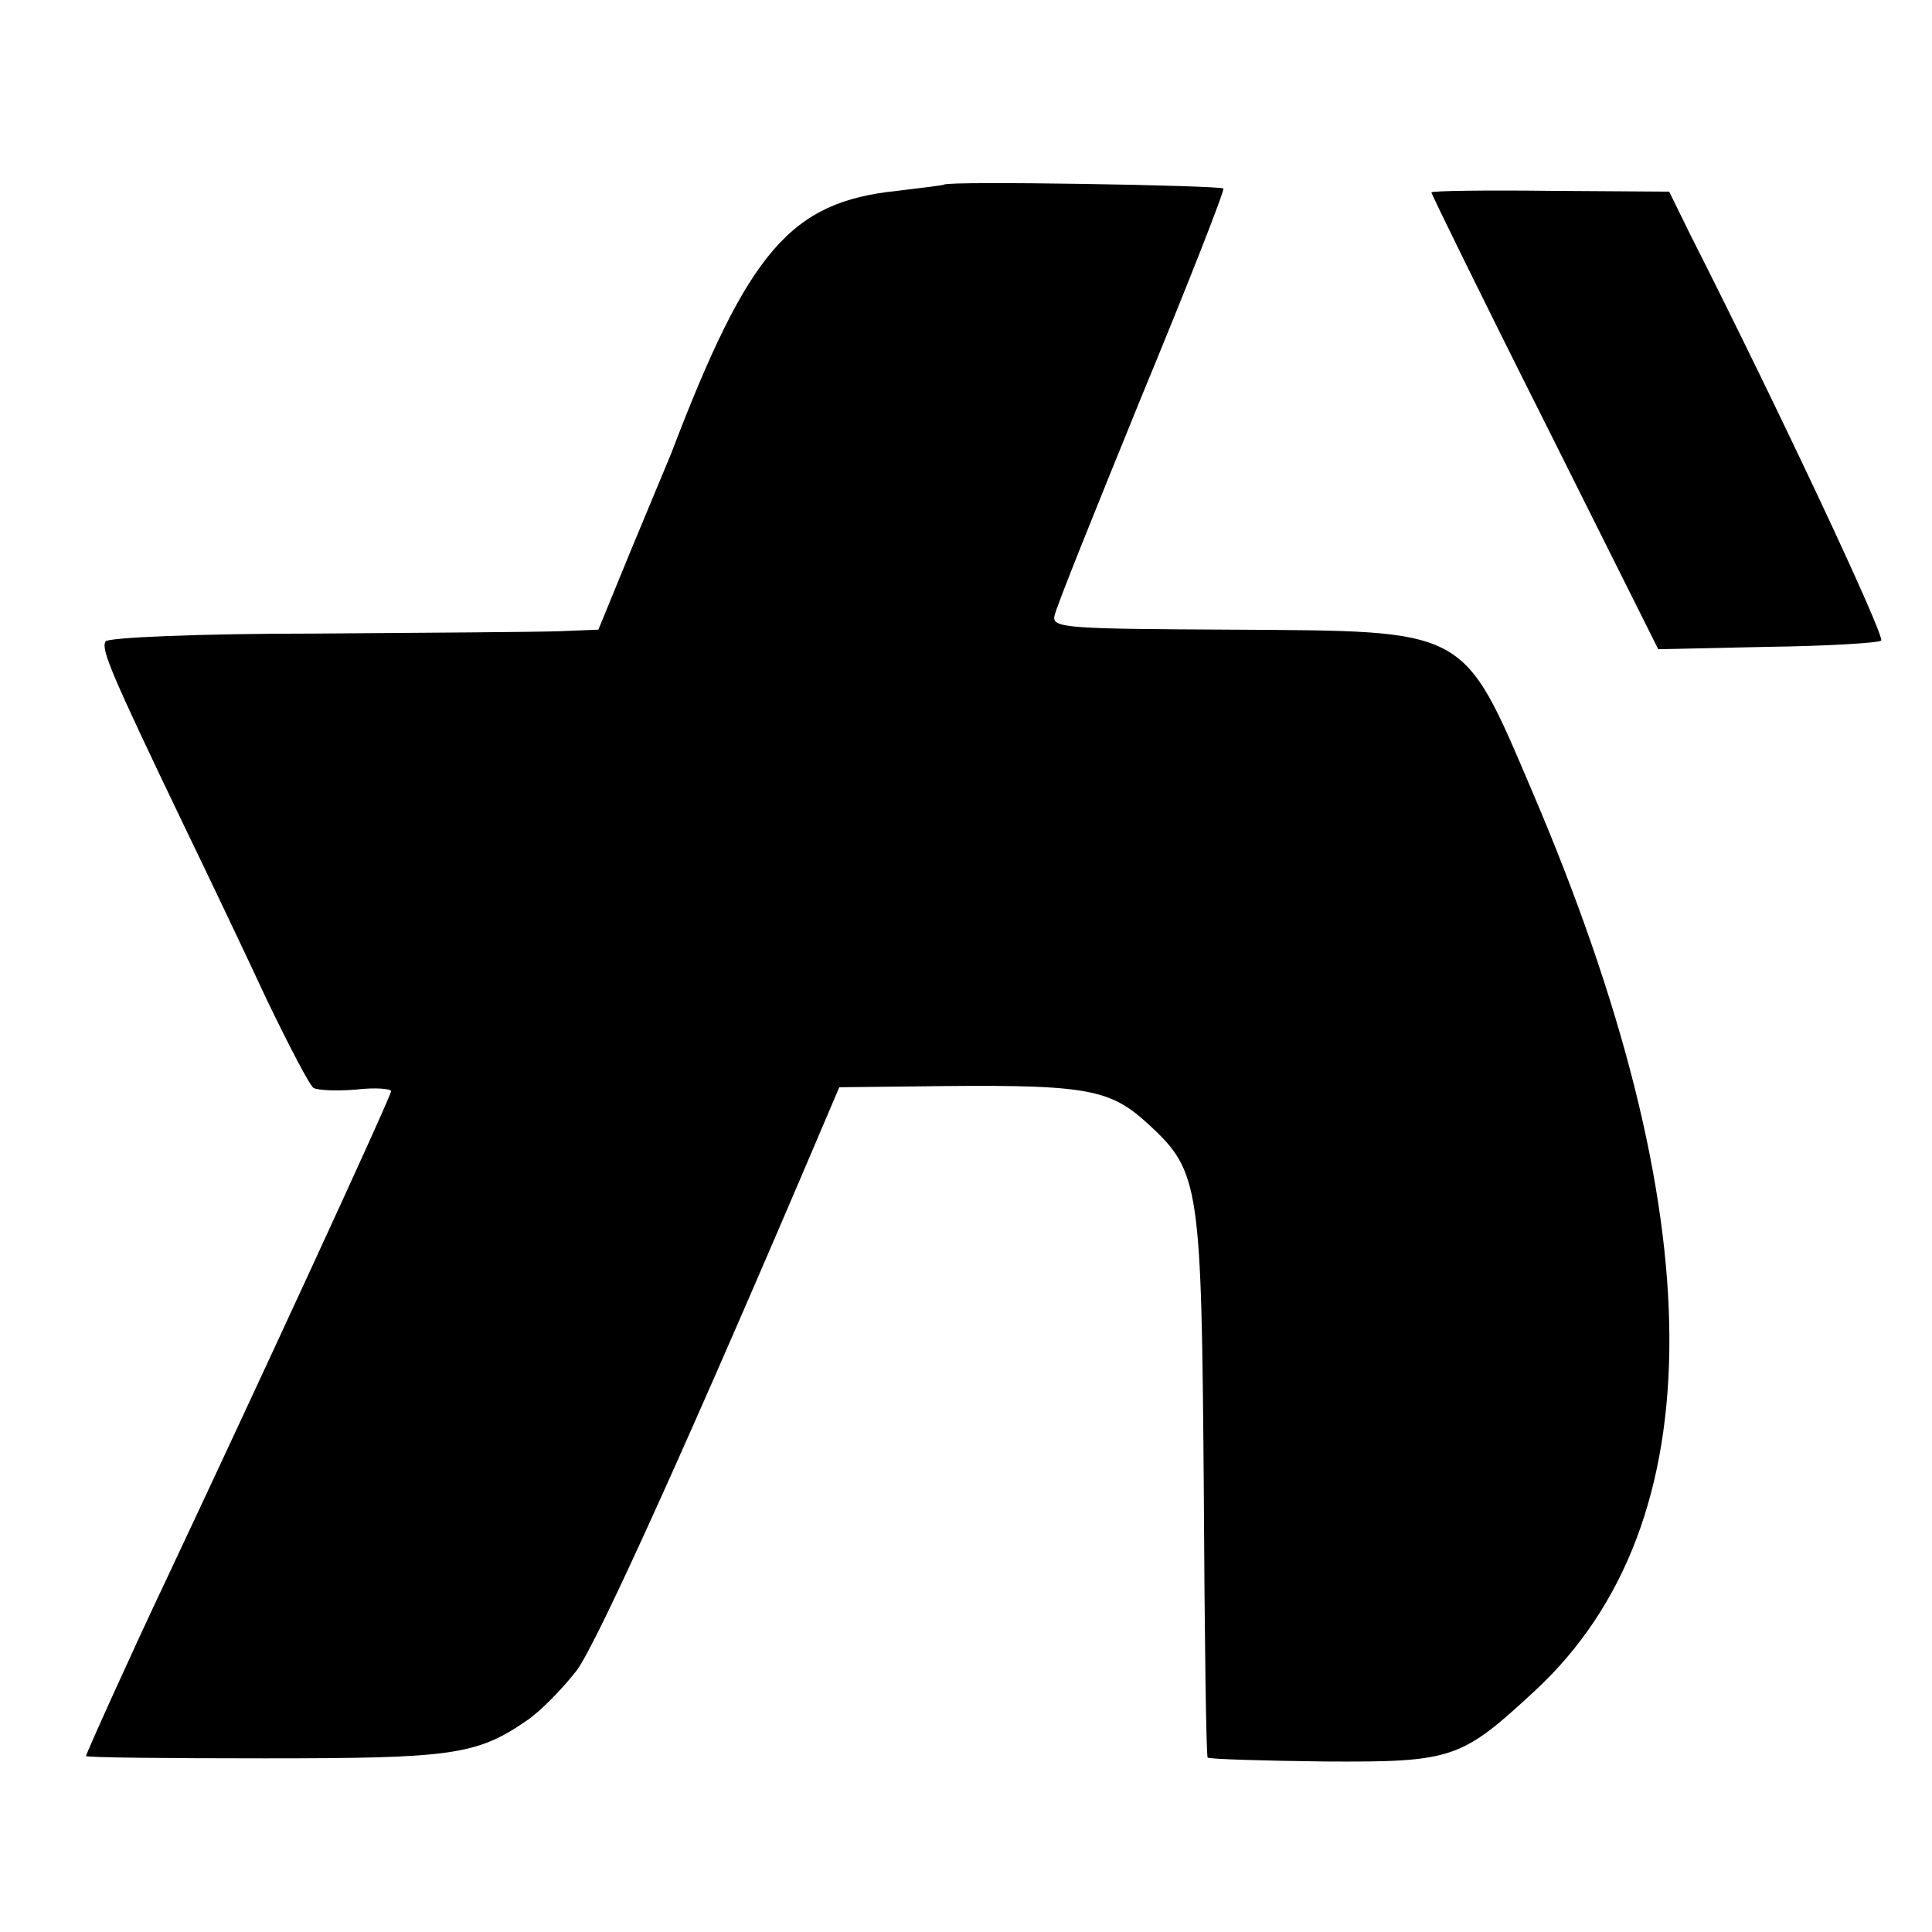
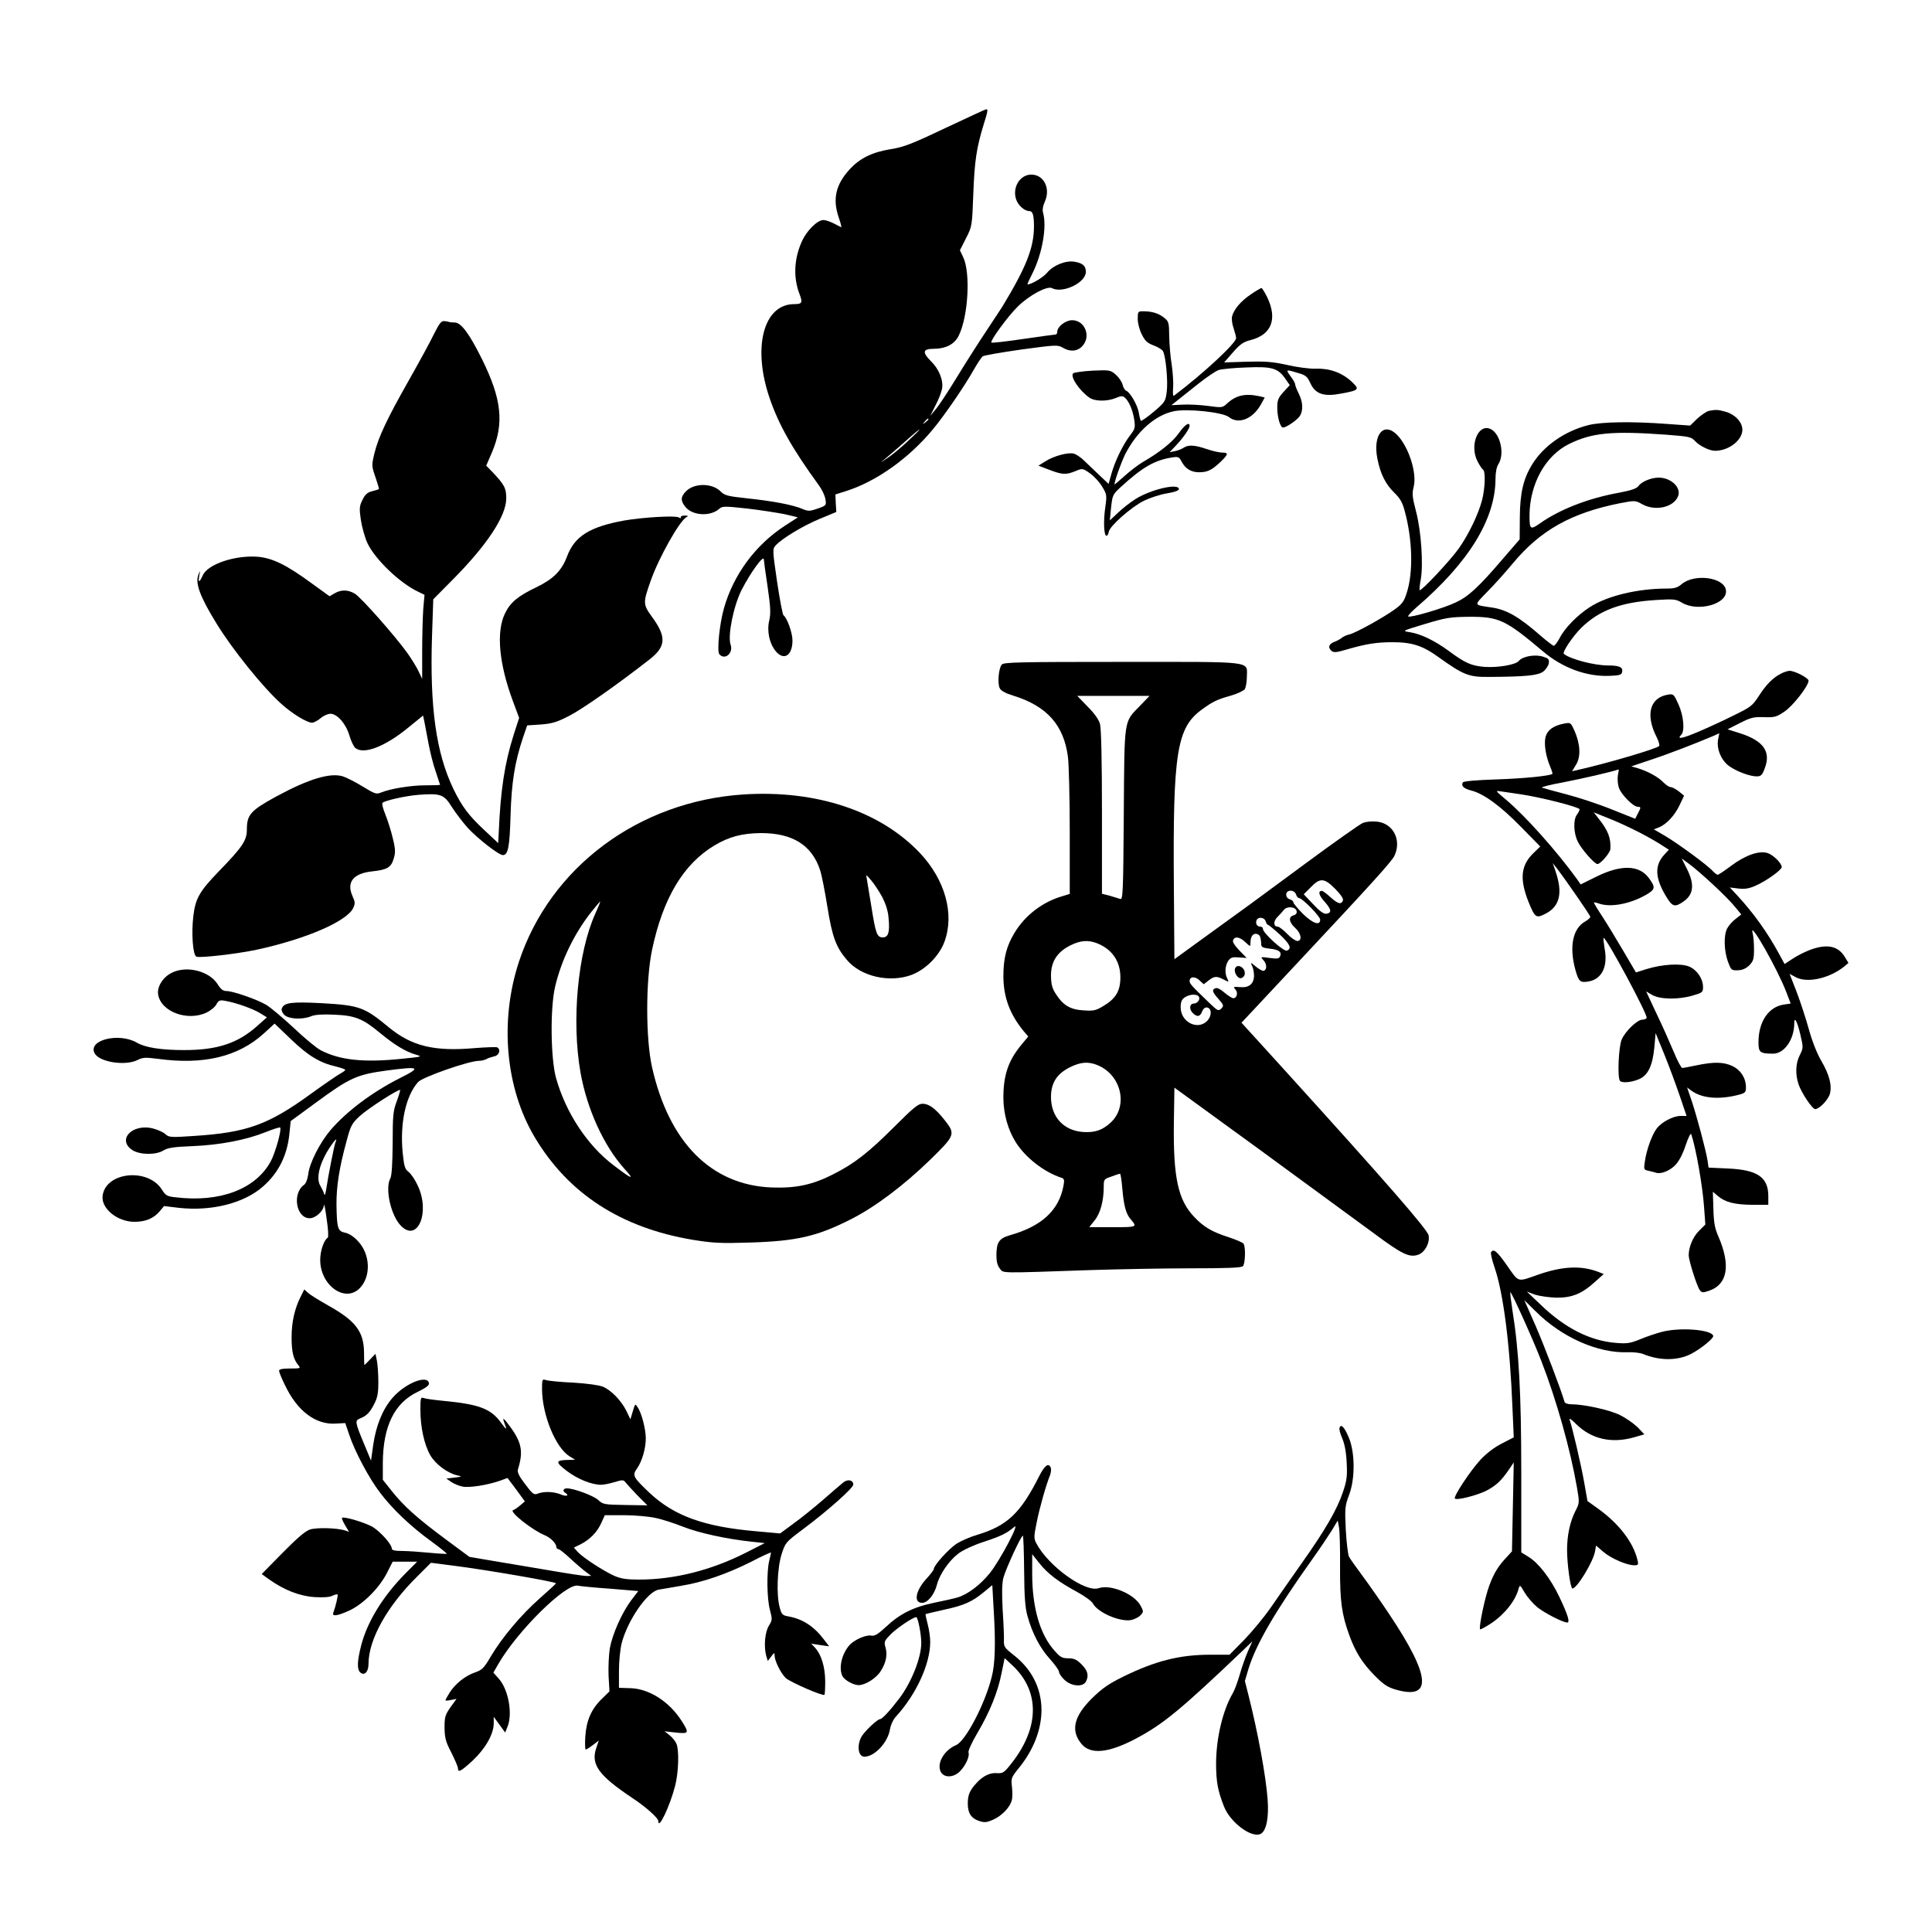
- <svg xmlns="http://www.w3.org/2000/svg" version="1.0" width="247pt" height="247pt" viewBox="0 0 247 247" preserveAspectRatio="xMidYMid meet">
-   <g transform="translate(0,247) scale(0.1,-0.1)" fill="#000000" stroke="none">
-     <path d="M1207 2234 c-1 -1 -28 -4 -60 -8 -136 -14 -190 -76 -289 -336 -6 -14 -29 -70 -52 -125 l-41 -100 -50 -2 c-28 -1 -168 -2 -312 -3 -148 0 -265 -5 -268 -10 -6 -10 6 -39 100 -235 32 -66 80 -167 107 -225 28 -58 54 -108 59 -111 6 -3 30 -4 54 -2 25 3 45 1 45 -2 0 -7 -176 -388 -290 -630 -38 -80 -100 -217 -100 -220 0 -2 102 -3 228 -3 239 0 271 4 335 48 18 12 46 41 64 64 26 34 151 311 316 699 l20 47 91 1 c225 3 253 -1 305 -49 65 -60 67 -78 70 -465 1 -187 3 -343 5 -344 2 -2 69 -4 149 -5 165 -1 175 3 270 91 230 214 228 606 -4 1149 -90 211 -81 205 -384 207 -208 1 -230 2 -227 17 1 9 52 135 111 280 60 145 107 265 105 267 -4 4 -352 10 -357 5z" />
-     <path d="M1830 2224 c0 -2 65 -135 145 -294 l145 -290 139 3 c77 1 142 5 146 8 5 6 -129 292 -244 519 l-27 55 -152 1 c-84 1 -152 0 -152 -2z" />
+ <svg xmlns="http://www.w3.org/2000/svg" version="1.0" width="1080pt" height="1080pt" viewBox="0 0 1080 1080" preserveAspectRatio="xMidYMid meet">
+   <g transform="translate(0,1080) scale(0.1,-0.1)" fill="#000000" stroke="none">
+     <path d="M5284 10084 c-187 -89 -234 -107 -306 -118 -103 -17 -170 -50 -227 -111 -80 -87 -98 -168 -62 -272 10 -29 16 -53 14 -53 -1 0 -20 9 -40 20 -21 11 -48 20 -60 20 -33 0 -90 -56 -118 -114 -46 -98 -52 -205 -16 -299 19 -49 15 -57 -29 -57 -172 0 -235 -241 -138 -525 51 -149 127 -284 277 -490 16 -22 32 -56 35 -75 6 -35 5 -36 -43 -53 -44 -15 -52 -16 -85 -2 -54 23 -166 44 -307 59 -112 12 -128 16 -151 39 -47 47 -146 48 -193 1 -30 -30 -32 -53 -4 -87 39 -50 140 -56 190 -11 17 15 28 15 158 1 76 -9 171 -24 210 -32 l71 -17 -74 -48 c-164 -107 -286 -273 -339 -460 -25 -88 -40 -239 -26 -257 31 -36 80 6 63 54 -17 49 16 215 62 306 51 99 124 199 124 169 0 -6 9 -74 21 -152 17 -117 18 -151 9 -189 -14 -59 1 -129 37 -172 46 -54 93 -23 93 61 0 43 -31 128 -50 140 -5 3 -21 88 -36 188 -26 178 -26 183 -8 203 35 39 155 111 247 149 l92 38 -3 49 -2 49 57 18 c169 53 352 182 487 345 66 79 180 245 234 342 18 31 38 61 45 67 6 5 103 22 215 38 193 26 204 27 232 11 41 -25 82 -22 110 8 51 54 15 145 -57 145 -36 0 -83 -36 -83 -65 0 -8 -4 -15 -9 -15 -5 0 -87 -11 -182 -25 -95 -14 -174 -23 -177 -20 -9 9 92 147 148 202 64 63 165 117 191 102 60 -31 189 31 189 91 0 34 -17 49 -64 57 -49 8 -119 -20 -153 -62 -22 -26 -87 -65 -109 -65 -3 0 10 27 27 61 55 110 82 261 60 339 -5 16 -1 40 11 66 31 73 -8 148 -77 148 -63 0 -107 -71 -85 -138 11 -34 47 -66 74 -66 19 0 26 -22 26 -88 -1 -119 -44 -227 -178 -448 -4 -6 -43 -66 -87 -132 -44 -66 -120 -185 -168 -264 -48 -79 -101 -159 -118 -178 l-29 -35 29 58 c17 31 33 73 37 93 9 47 -17 111 -61 154 -50 49 -47 70 10 70 72 0 121 25 145 75 53 109 66 352 24 438 l-18 38 34 67 c34 67 34 67 41 252 7 183 18 254 58 385 23 73 25 85 14 84 -5 0 -107 -48 -229 -105z m-94 -1628 c0 -2 -8 -10 -17 -17 -16 -13 -17 -12 -4 4 13 16 21 21 21 13z m-115 -122 c-38 -36 -90 -79 -115 -95 -45 -30 -45 -30 -10 -2 19 15 68 58 110 95 41 37 77 67 80 67 3 0 -26 -29 -65 -65z" />
+     <path d="M6993 9155 c-57 -38 -97 -86 -106 -125 -3 -14 1 -43 9 -65 7 -22 14 -47 14 -55 0 -28 -183 -198 -346 -321 -7 -6 -9 7 -6 44 2 29 -2 87 -8 128 -7 40 -13 112 -14 157 -1 80 -2 85 -30 107 -30 24 -67 35 -117 35 -27 0 -29 -2 -29 -43 0 -24 10 -62 23 -87 18 -36 31 -48 66 -61 24 -9 47 -23 52 -32 16 -28 29 -170 21 -228 -7 -53 -10 -58 -74 -112 -37 -31 -69 -53 -71 -49 -2 4 -8 24 -11 46 -8 43 -49 114 -71 122 -7 3 -17 19 -20 35 -4 15 -21 40 -38 55 -30 26 -35 26 -130 22 -54 -3 -103 -10 -108 -15 -18 -18 34 -96 91 -136 30 -21 98 -22 147 -2 28 12 39 13 50 3 23 -19 44 -67 53 -121 7 -47 5 -54 -20 -87 -39 -49 -86 -144 -106 -215 l-17 -60 -56 53 c-31 29 -69 66 -86 82 -16 15 -40 31 -52 34 -30 9 -110 -12 -158 -42 l-40 -25 60 -23 c73 -28 93 -29 146 -8 40 17 41 17 82 -12 23 -16 54 -50 68 -74 26 -43 27 -48 18 -113 -12 -80 -8 -162 6 -162 6 0 11 10 13 22 5 32 125 138 197 174 33 16 91 35 128 41 44 7 67 16 67 24 0 35 -158 -2 -243 -56 -27 -17 -70 -50 -96 -75 l-47 -44 7 72 c8 70 9 73 56 116 119 109 188 149 286 164 33 5 39 3 52 -23 21 -40 53 -60 98 -60 47 0 71 12 120 58 44 43 46 52 9 52 -16 0 -55 9 -87 20 -68 23 -103 25 -130 6 -11 -7 -33 -15 -48 -18 l-29 -6 35 37 c41 43 77 95 77 110 0 25 -27 7 -60 -40 -34 -49 -109 -109 -202 -162 -25 -15 -71 -50 -102 -78 -31 -28 -56 -49 -56 -47 0 19 38 124 60 169 65 127 167 218 271 240 74 16 273 -5 308 -32 54 -43 133 -12 179 69 l22 40 -29 7 c-80 17 -131 6 -182 -41 -25 -23 -27 -24 -107 -13 -44 6 -109 9 -143 7 l-61 -3 33 26 c19 15 72 57 118 94 47 37 98 72 115 77 17 5 87 12 156 14 142 6 175 -4 217 -66 l23 -33 -35 -38 c-30 -33 -35 -46 -35 -88 0 -54 17 -111 32 -111 18 0 77 40 93 63 21 30 19 80 -5 127 -11 22 -20 45 -20 51 0 7 -11 27 -26 46 -28 38 -26 39 42 18 43 -12 52 -20 69 -57 28 -61 75 -77 173 -58 102 19 105 23 54 70 -53 48 -122 72 -199 69 -32 -1 -103 8 -158 21 -82 18 -123 21 -226 18 l-126 -4 49 56 c40 46 59 59 99 69 117 30 151 117 93 239 -14 28 -29 52 -32 52 -4 0 -31 -16 -59 -35z" />
+     <path d="M2425 8931 c-20 -42 -83 -157 -139 -256 -123 -217 -170 -317 -193 -409 -16 -68 -16 -70 6 -134 12 -35 21 -65 19 -66 -2 -2 -19 -7 -38 -12 -27 -7 -40 -19 -54 -49 -17 -34 -18 -47 -9 -110 6 -40 22 -98 36 -129 41 -90 181 -225 283 -273 l37 -18 -7 -80 c-3 -44 -6 -150 -6 -235 l0 -155 -19 40 c-10 22 -38 68 -62 102 -66 93 -259 312 -295 334 -38 23 -77 24 -114 2 l-28 -16 -94 68 c-148 109 -227 147 -312 153 -126 8 -273 -42 -302 -103 -20 -44 -27 -45 -20 -2 6 29 5 30 -4 7 -21 -48 7 -124 100 -275 90 -147 262 -360 363 -450 58 -53 143 -105 171 -105 10 0 31 11 48 25 16 14 41 25 55 25 38 0 87 -56 106 -121 9 -31 24 -62 33 -70 47 -39 167 7 299 116 l80 65 7 -33 c3 -17 14 -72 23 -121 9 -49 27 -121 41 -160 13 -39 24 -72 24 -73 0 -2 -37 -3 -82 -3 -82 0 -197 -19 -250 -41 -24 -10 -35 -6 -100 34 -40 25 -90 50 -111 57 -71 22 -191 -14 -372 -112 -143 -78 -165 -102 -165 -184 0 -62 -23 -97 -156 -234 -108 -112 -131 -151 -143 -249 -12 -98 -3 -221 17 -229 22 -8 229 16 337 39 276 60 502 158 539 232 12 26 12 34 -4 69 -34 77 5 126 111 137 83 9 106 22 120 72 10 33 10 52 -5 112 -9 40 -28 99 -41 132 -14 33 -21 63 -17 67 14 13 127 39 203 45 123 9 141 3 186 -70 22 -34 61 -85 87 -114 55 -60 174 -153 197 -153 29 0 38 44 43 220 5 185 24 301 69 435 l24 70 76 5 c64 5 90 13 160 49 74 38 272 177 447 314 94 73 97 127 13 241 -49 68 -49 77 -5 201 45 128 160 332 199 354 12 6 10 9 -10 9 -15 0 -24 -5 -21 -10 4 -6 -1 -6 -13 0 -20 11 -203 0 -305 -18 -192 -35 -276 -88 -318 -200 -30 -80 -76 -126 -170 -172 -105 -50 -147 -85 -177 -147 -50 -102 -34 -280 44 -490 l35 -94 -31 -96 c-50 -158 -73 -308 -83 -545 l-3 -59 -78 73 c-87 81 -125 132 -172 229 -97 201 -133 457 -120 854 l7 207 107 108 c194 195 301 358 301 456 0 57 -10 76 -77 147 l-35 36 32 74 c69 163 55 298 -56 522 -69 139 -115 202 -150 204 -16 0 -31 2 -34 3 -3 2 -14 4 -26 5 -17 2 -28 -12 -59 -74z" />
+     <path d="M9552 8503 c-12 -3 -41 -22 -64 -43 l-40 -39 -127 9 c-198 15 -365 12 -440 -6 -133 -33 -252 -116 -316 -220 -49 -79 -68 -159 -69 -294 l-1 -125 -95 -110 c-134 -157 -193 -211 -263 -243 -69 -33 -255 -87 -265 -78 -3 4 17 25 44 49 294 252 443 494 444 720 0 36 6 67 16 82 38 59 9 179 -49 199 -67 24 -112 -96 -68 -182 11 -22 25 -43 31 -47 15 -9 12 -103 -5 -170 -21 -81 -76 -194 -131 -272 -47 -66 -210 -240 -218 -232 -2 2 0 29 6 59 15 82 3 269 -26 380 -21 80 -23 101 -14 136 21 77 -27 227 -93 294 -76 75 -136 -2 -109 -136 17 -84 45 -140 94 -188 32 -31 46 -55 58 -101 44 -160 49 -344 12 -458 -15 -49 -26 -63 -65 -92 -68 -49 -219 -132 -254 -141 -16 -3 -37 -13 -45 -20 -8 -7 -27 -17 -43 -23 -30 -12 -35 -32 -13 -50 11 -10 30 -8 83 8 110 32 169 41 257 41 110 0 169 -19 261 -86 136 -97 166 -109 275 -108 211 1 277 8 307 30 15 12 29 33 31 47 3 22 -2 27 -35 37 -44 13 -112 1 -133 -25 -17 -21 -116 -38 -190 -33 -74 6 -108 20 -201 89 -79 58 -158 96 -218 105 -45 7 -44 7 85 46 116 35 141 39 244 40 168 1 204 -15 415 -193 111 -94 247 -143 375 -137 54 2 65 6 68 22 5 26 -15 36 -78 36 -80 0 -214 36 -248 65 -10 9 49 97 97 145 101 99 222 144 420 156 97 6 109 5 143 -15 90 -54 258 -7 246 70 -10 72 -175 94 -247 34 -23 -20 -40 -25 -82 -25 -165 0 -335 -41 -432 -104 -67 -43 -139 -115 -168 -172 -13 -24 -28 -44 -33 -44 -5 0 -36 24 -70 53 -123 108 -193 149 -277 161 -104 16 -102 8 -24 89 39 39 103 111 142 158 154 185 327 282 599 336 84 16 85 16 123 -5 74 -42 178 -18 202 45 18 48 -40 103 -109 103 -42 0 -95 -22 -113 -47 -10 -14 -39 -24 -107 -37 -173 -31 -334 -94 -444 -172 -53 -37 -58 -34 -58 44 1 177 89 336 223 401 127 62 238 73 541 51 130 -10 140 -12 162 -36 25 -27 81 -54 111 -54 77 0 153 59 153 118 0 42 -41 86 -96 101 -40 11 -52 12 -92 4z" />
+     <path d="M5600 7085 c-18 -21 -25 -107 -11 -133 7 -14 34 -28 76 -41 187 -58 282 -164 305 -343 5 -40 10 -229 10 -419 l0 -346 -42 -13 c-111 -32 -209 -108 -267 -205 -45 -74 -62 -142 -62 -241 0 -118 36 -214 114 -309 l25 -29 -38 -46 c-74 -89 -102 -172 -101 -302 1 -85 26 -175 69 -243 54 -86 158 -167 256 -199 15 -5 17 -12 11 -44 -25 -137 -121 -226 -296 -276 -64 -18 -79 -39 -79 -115 0 -33 6 -56 19 -72 22 -27 -17 -27 501 -9 157 5 411 10 566 10 204 0 283 3 292 12 13 13 16 106 4 125 -4 7 -44 24 -87 38 -90 29 -136 56 -189 112 -91 95 -118 221 -114 528 l3 195 477 -347 c262 -192 548 -401 635 -465 161 -120 201 -139 251 -122 37 13 66 66 58 108 -6 33 -240 301 -824 945 l-222 244 62 66 c34 36 150 161 258 276 398 425 520 559 535 591 41 87 -6 181 -97 191 -29 3 -60 0 -79 -7 -17 -7 -163 -110 -324 -229 -299 -221 -321 -237 -580 -424 l-150 -109 -3 404 c-6 752 16 890 157 992 62 45 83 55 160 77 36 10 72 27 79 36 6 9 12 40 12 68 0 92 55 85 -697 85 -581 0 -662 -2 -673 -15z m772 -231 c-91 -94 -86 -63 -90 -607 -3 -442 -5 -478 -20 -472 -9 3 -36 11 -59 18 l-43 11 0 456 c0 287 -4 469 -11 493 -6 24 -32 60 -69 97 l-58 60 202 0 202 0 -54 -56z m1092 -1023 c32 -33 47 -55 43 -65 -10 -24 -28 -19 -70 19 -21 19 -42 35 -47 35 -24 0 -18 -25 15 -61 38 -43 41 -62 9 -67 -14 -2 -38 15 -73 53 l-53 56 39 39 c52 54 76 53 137 -9z m-219 -31 c3 -11 11 -20 16 -20 19 0 119 -103 119 -121 0 -36 -42 -21 -97 33 -29 29 -53 58 -53 64 0 6 -9 14 -20 17 -12 3 -20 14 -20 26 0 29 46 29 55 1z m3 -93 c3 -12 -4 -20 -17 -24 -30 -8 -26 -38 9 -70 34 -30 41 -73 12 -73 -10 0 -36 18 -57 40 -21 22 -45 40 -52 40 -25 0 -26 30 -2 54 13 13 30 32 37 41 18 21 66 16 70 -8z m-173 -57 c3 -11 10 -20 13 -20 4 0 33 -24 65 -53 58 -54 70 -80 41 -91 -18 -7 -134 98 -134 121 0 7 -6 13 -14 13 -19 0 -29 17 -22 35 8 22 44 18 51 -5z m-31 -86 c3 -9 6 -26 6 -39 0 -19 6 -23 46 -28 52 -5 70 -18 60 -42 -5 -14 -15 -16 -59 -10 -52 7 -52 7 -34 -13 20 -22 20 -53 1 -59 -6 -2 -26 9 -44 24 -29 24 -31 24 -22 6 7 -12 12 -37 12 -56 0 -47 -28 -70 -79 -65 -36 3 -39 2 -25 -13 16 -18 9 -49 -12 -49 -7 0 -29 14 -49 31 -20 18 -41 29 -50 25 -22 -8 -19 -21 17 -61 29 -34 30 -37 15 -53 -16 -15 -20 -13 -63 28 -104 100 -114 111 -114 126 0 25 30 28 55 4 l24 -22 27 21 c32 25 45 26 85 5 29 -15 30 -15 20 5 -16 29 -13 73 5 100 14 19 24 22 60 19 l43 -3 -41 42 c-26 27 -39 47 -35 57 9 24 37 19 69 -11 27 -25 28 -26 28 -6 0 34 11 53 30 53 10 0 21 -7 24 -16z m-906 -39 c82 -35 126 -102 125 -192 -1 -75 -27 -117 -99 -159 -38 -23 -53 -26 -107 -22 -74 4 -114 28 -155 92 -21 32 -26 54 -27 102 0 78 34 132 108 169 58 29 102 32 155 10z m565 -299 c6 -16 -11 -36 -30 -36 -22 0 -27 -29 -8 -50 25 -27 44 -25 55 6 7 16 16 24 28 22 26 -5 27 -46 1 -74 -53 -56 -149 -8 -149 75 0 30 6 44 22 55 28 20 74 21 81 2z m-566 -381 c133 -56 171 -230 71 -321 -46 -42 -87 -56 -152 -52 -109 7 -180 83 -181 194 0 80 32 131 106 168 60 30 104 33 156 11z m137 -690 c8 -94 20 -140 46 -170 38 -45 39 -45 -100 -45 l-131 0 30 38 c32 39 51 109 51 188 0 41 1 43 43 57 23 9 45 16 48 16 3 1 9 -37 13 -84z" />
+     <path d="M6904 5386 c-8 -21 15 -58 34 -54 9 2 18 11 20 21 7 36 -42 65 -54 33z" />
+     <path d="M9955 7034 c-45 -23 -83 -62 -124 -126 -35 -54 -45 -61 -141 -108 -56 -28 -145 -69 -197 -91 -90 -38 -122 -44 -95 -17 21 21 14 106 -15 170 -26 58 -28 60 -59 55 -102 -17 -127 -113 -63 -238 11 -22 17 -44 14 -49 -9 -14 -286 -96 -459 -135 l-28 -6 22 36 c28 45 24 115 -8 189 -22 48 -22 48 -59 41 -58 -11 -92 -35 -103 -73 -10 -39 0 -106 25 -166 9 -21 15 -40 13 -42 -12 -11 -159 -26 -313 -31 -104 -3 -183 -10 -187 -16 -12 -19 3 -35 46 -46 69 -17 165 -87 278 -203 l108 -110 -39 -38 c-70 -68 -77 -145 -26 -273 36 -88 42 -92 96 -64 79 41 96 116 54 238 l-15 44 23 -29 c54 -71 186 -262 187 -271 0 -5 -14 -18 -30 -27 -69 -39 -89 -143 -53 -271 18 -65 27 -72 76 -63 72 14 106 84 87 183 -5 31 -8 58 -6 60 11 11 250 -433 241 -448 -4 -5 -14 -9 -24 -9 -29 0 -97 -66 -116 -112 -17 -42 -24 -206 -10 -229 9 -14 60 -11 104 7 53 21 79 75 89 180 l7 79 49 -120 c27 -66 65 -170 86 -231 l38 -112 -32 0 c-44 0 -109 -35 -136 -72 -27 -37 -56 -119 -65 -182 -7 -46 -6 -47 21 -53 16 -4 35 -8 42 -11 28 -8 76 11 107 43 21 22 41 60 58 111 14 42 28 70 31 62 26 -75 64 -291 72 -410 l7 -95 -36 -36 c-33 -33 -57 -89 -57 -136 0 -29 46 -174 62 -195 12 -15 17 -15 53 -3 103 36 120 143 51 303 -20 45 -26 77 -28 153 l-3 97 27 -23 c42 -36 95 -49 193 -50 l90 0 0 51 c-1 104 -62 145 -227 152 l-107 5 -6 41 c-9 57 -60 247 -89 334 l-25 73 27 -20 c60 -42 156 -49 265 -20 32 9 37 13 37 40 0 52 -28 96 -74 119 -50 24 -105 25 -201 5 -38 -8 -75 -15 -81 -15 -6 0 -28 42 -49 93 -21 50 -64 147 -96 213 l-57 122 34 -20 c43 -25 146 -27 227 -3 54 16 57 18 57 48 0 46 -34 96 -78 114 -46 19 -149 13 -237 -14 l-60 -19 -71 121 c-39 66 -91 152 -117 192 -26 39 -47 74 -47 77 0 3 12 1 26 -4 63 -24 172 -5 264 47 54 31 56 42 17 95 -54 73 -155 76 -294 7 l-87 -43 -20 29 c-116 160 -291 356 -400 447 -58 49 -59 49 -25 44 19 -3 68 -10 109 -16 115 -17 330 -72 330 -84 0 -6 -7 -20 -15 -30 -21 -28 -19 -102 5 -151 20 -41 93 -125 110 -125 17 0 70 62 72 83 4 61 -12 103 -64 169 l-29 37 97 -39 c97 -40 202 -93 281 -143 l42 -27 -24 -26 c-57 -61 -54 -131 8 -234 36 -60 49 -64 100 -28 55 39 60 96 17 181 l-29 58 42 -31 c61 -45 210 -183 253 -236 l38 -46 -32 -25 c-18 -13 -39 -38 -47 -53 -20 -38 -18 -123 4 -185 18 -48 19 -50 56 -49 26 1 45 10 64 28 22 23 26 35 26 89 0 34 -3 76 -8 92 -20 79 141 -205 189 -332 l24 -63 -41 -6 c-84 -14 -139 -97 -139 -210 0 -57 8 -64 82 -64 63 0 118 80 118 170 0 41 17 10 34 -63 17 -73 17 -75 -3 -115 -24 -47 -26 -109 -6 -166 17 -48 76 -136 92 -136 23 0 73 52 82 85 13 48 -3 108 -48 185 -23 39 -51 109 -69 175 -17 61 -48 156 -69 211 l-39 100 35 -19 c65 -34 188 -6 270 60 l24 20 -21 35 c-38 61 -100 73 -194 38 -29 -11 -73 -33 -98 -50 l-44 -29 -31 57 c-65 120 -144 230 -236 329 l-39 42 48 -6 c37 -4 60 0 96 16 58 25 146 88 146 104 0 21 -46 67 -78 78 -47 16 -125 -11 -205 -71 -36 -27 -70 -50 -75 -50 -5 0 -17 10 -28 21 -29 33 -192 152 -264 195 l-65 38 29 11 c43 18 89 68 116 126 l24 51 -29 24 c-17 13 -37 24 -46 24 -8 0 -26 12 -40 26 -27 29 -86 62 -142 79 l-38 11 113 38 c103 34 241 88 341 130 l38 17 -7 -36 c-9 -52 18 -117 64 -149 44 -30 114 -56 152 -56 24 0 31 7 45 45 36 93 -7 154 -138 196 l-70 22 69 35 c61 31 77 35 134 33 60 -2 71 1 115 31 48 32 135 144 135 173 0 15 -77 55 -106 55 -10 0 -32 -7 -49 -16z m-911 -568 c-3 -19 -1 -50 6 -70 12 -37 80 -106 105 -106 19 0 19 -4 0 -39 l-14 -28 -133 53 c-74 30 -187 67 -253 84 -66 17 -127 34 -135 37 -8 3 44 16 115 29 100 19 287 62 313 73 2 0 0 -14 -4 -33z" />
+     <path d="M4157 6359 c-588 -38 -1083 -408 -1257 -938 -108 -331 -74 -704 89 -978 188 -316 483 -507 886 -574 112 -18 155 -20 315 -15 263 8 378 34 570 132 135 69 294 189 443 334 136 133 139 141 78 218 -52 66 -88 92 -124 92 -24 0 -50 -21 -154 -125 -147 -147 -227 -210 -345 -269 -117 -60 -210 -79 -346 -74 -336 14 -572 251 -667 672 -36 161 -36 483 0 656 61 289 175 480 349 584 82 49 154 68 261 69 175 0 283 -67 329 -206 9 -26 27 -118 41 -205 27 -170 49 -228 110 -299 78 -92 237 -128 360 -83 79 30 154 105 184 184 58 155 5 347 -136 497 -222 235 -580 354 -986 328z m774 -572 c20 -39 33 -78 36 -117 8 -81 -1 -110 -32 -110 -33 0 -40 20 -65 179 -11 69 -23 137 -25 151 -5 23 -3 22 24 -10 17 -19 44 -61 62 -93z m-1603 -94 c-98 -216 -134 -598 -83 -888 36 -204 130 -410 245 -538 60 -66 46 -62 -60 19 -147 111 -268 295 -322 489 -30 110 -33 389 -5 509 35 149 108 299 204 420 25 31 46 56 48 56 2 0 -10 -30 -27 -67z" />
+     <path d="M960 5362 c-49 -24 -83 -78 -76 -121 15 -97 165 -152 271 -101 23 11 48 32 55 46 12 22 19 25 50 19 58 -10 152 -43 193 -68 l39 -24 -55 -49 c-108 -96 -222 -134 -407 -134 -129 0 -218 14 -264 41 -101 59 -277 15 -237 -59 27 -50 173 -72 241 -37 28 14 43 15 113 6 256 -35 449 12 592 142 l60 55 92 -88 c96 -92 160 -131 251 -152 28 -7 52 -15 52 -19 0 -3 -12 -12 -27 -20 -15 -8 -88 -58 -163 -112 -240 -175 -360 -218 -655 -237 -130 -9 -141 -8 -160 10 -11 10 -41 24 -67 31 -118 32 -209 -64 -115 -122 43 -25 129 -26 171 0 24 15 59 20 161 24 154 6 302 35 409 78 43 17 79 29 82 26 10 -10 -27 -142 -53 -190 -85 -155 -284 -230 -531 -200 -48 5 -56 10 -77 43 -77 122 -310 100 -331 -31 -12 -72 80 -149 178 -149 61 0 107 19 140 58 l25 30 84 -10 c182 -20 364 26 470 120 87 77 135 174 147 296 l7 69 135 99 c196 144 233 161 404 184 183 24 193 18 73 -42 -157 -79 -300 -187 -390 -292 -59 -70 -118 -185 -124 -247 -4 -27 -13 -51 -23 -58 -68 -48 -45 -187 31 -187 34 0 78 41 80 74 1 12 8 -24 15 -78 9 -58 11 -102 6 -105 -22 -14 -42 -74 -42 -124 0 -142 138 -241 220 -159 65 65 61 190 -9 264 -23 25 -49 42 -71 47 -42 8 -47 24 -49 157 -1 99 15 205 56 354 23 87 29 99 74 141 44 41 218 153 226 146 1 -2 -7 -30 -19 -63 -20 -52 -23 -79 -23 -234 -1 -116 -5 -182 -13 -197 -31 -57 3 -209 60 -266 93 -94 164 77 93 226 -14 31 -37 65 -51 76 -21 16 -25 31 -33 107 -16 165 17 318 86 395 24 28 285 119 341 119 12 0 30 4 40 9 9 6 29 12 45 16 27 5 38 37 17 50 -5 3 -63 1 -127 -4 -225 -20 -351 11 -478 115 -138 114 -164 124 -374 136 -172 9 -213 4 -226 -30 -3 -9 3 -24 14 -35 24 -24 101 -28 150 -8 21 9 63 12 128 9 118 -5 159 -21 257 -102 81 -67 142 -104 199 -121 41 -12 39 -12 -90 -25 -203 -20 -334 -6 -440 49 -22 11 -90 67 -150 124 -60 56 -130 115 -155 130 -53 31 -186 77 -222 77 -19 0 -32 10 -50 39 -47 73 -173 105 -256 63z m915 -949 c-8 -21 -40 -185 -51 -258 -4 -28 -9 -42 -12 -30 -2 10 -12 30 -20 44 -27 41 -8 124 49 213 32 49 47 62 34 31z" />
+     <path d="M8335 3800 c-3 -6 5 -43 19 -83 50 -144 87 -434 101 -792 l7 -160 -66 -34 c-42 -21 -85 -54 -120 -91 -58 -63 -153 -207 -143 -217 11 -11 121 17 174 43 56 29 85 56 128 119 l27 40 -5 -249 -5 -248 -29 -32 c-47 -49 -72 -90 -98 -160 -24 -64 -60 -235 -51 -244 3 -2 30 13 61 33 75 50 137 127 154 194 7 23 8 23 34 -22 15 -25 47 -62 70 -81 41 -33 144 -86 168 -86 17 0 3 44 -45 145 -49 102 -116 189 -173 223 l-39 24 0 441 c0 451 -13 688 -50 916 -8 52 -13 95 -11 97 5 6 126 -262 172 -381 87 -224 163 -497 200 -708 15 -87 15 -89 -9 -135 -30 -60 -46 -135 -46 -217 0 -78 19 -215 30 -215 25 0 115 148 126 206 l6 34 41 -35 c43 -37 131 -75 173 -75 21 0 24 3 18 28 -23 99 -103 204 -220 288 l-60 43 -18 103 c-18 102 -68 315 -82 352 -4 11 11 1 35 -23 86 -86 200 -112 328 -75 l55 16 -38 40 c-22 21 -66 52 -99 68 -58 29 -201 60 -272 60 -18 0 -35 6 -37 13 -18 64 -112 311 -162 426 l-63 143 62 -61 c145 -146 350 -237 517 -230 30 1 68 -3 85 -10 92 -38 192 -38 267 0 55 28 130 89 125 102 -11 35 -186 48 -286 22 -31 -8 -85 -26 -121 -41 -56 -23 -75 -26 -135 -21 -145 11 -286 82 -422 213 l-78 74 45 -17 c25 -8 79 -16 120 -17 88 -1 144 22 219 91 l46 41 -30 12 c-96 37 -202 32 -338 -16 -117 -41 -105 -45 -172 51 -57 81 -76 97 -90 75z" />
+     <path d="M1682 3554 c-35 -68 -52 -145 -52 -230 0 -82 10 -122 38 -156 14 -17 11 -18 -46 -18 -44 0 -62 -4 -62 -13 0 -7 15 -44 34 -82 68 -143 171 -220 282 -213 l54 3 21 -62 c31 -95 113 -249 175 -329 69 -91 171 -188 286 -271 49 -36 87 -67 86 -69 -2 -1 -46 1 -98 6 -52 5 -121 10 -152 10 -42 0 -58 4 -58 14 0 22 -58 88 -103 118 -37 24 -165 63 -175 53 -3 -2 5 -21 17 -41 l22 -37 -23 8 c-46 14 -156 17 -195 5 -27 -9 -71 -47 -154 -131 l-116 -118 43 -31 c83 -59 171 -93 254 -98 49 -3 85 0 99 8 13 6 25 9 28 7 4 -5 -11 -68 -24 -103 -8 -22 25 -17 92 14 77 37 163 123 207 207 l33 65 68 0 69 0 -67 -67 c-125 -127 -212 -269 -246 -401 -23 -90 -24 -135 -4 -152 23 -19 45 5 45 49 0 136 105 324 274 490 l75 75 132 -17 c174 -22 570 -90 567 -98 -2 -4 -43 -42 -92 -85 -103 -91 -209 -217 -272 -323 -38 -65 -49 -76 -86 -89 -55 -18 -113 -64 -144 -113 -13 -21 -24 -41 -24 -44 0 -2 14 -2 31 2 l31 6 -34 -47 c-30 -43 -33 -55 -33 -114 1 -57 6 -78 38 -139 20 -40 37 -79 37 -88 0 -26 17 -17 83 44 71 67 117 148 117 207 l0 37 32 -44 32 -44 12 30 c31 72 7 209 -47 270 l-31 35 27 47 c107 186 378 453 445 439 14 -3 95 -11 181 -17 l157 -13 -39 -51 c-53 -71 -105 -188 -120 -269 -6 -37 -9 -107 -7 -155 l5 -86 -42 -41 c-59 -57 -87 -121 -93 -210 -3 -41 -1 -74 2 -74 4 0 22 11 40 25 l33 25 -15 -45 c-29 -89 16 -151 200 -274 79 -52 148 -114 148 -131 0 -53 65 84 94 197 19 72 23 196 8 234 -6 15 -23 36 -39 49 l-28 22 63 -7 c74 -8 76 -3 31 67 -69 107 -181 178 -285 181 l-64 2 0 95 c0 54 7 121 15 154 34 130 145 290 208 300 18 3 73 12 123 21 124 20 256 66 392 134 61 32 112 55 112 52 0 -3 -5 -24 -10 -46 -15 -61 -13 -213 4 -275 14 -52 13 -57 -6 -88 -22 -36 -29 -114 -15 -167 l9 -30 19 25 c17 23 19 23 19 5 1 -31 34 -97 62 -125 25 -23 208 -103 217 -94 2 2 4 37 4 77 -1 80 -22 148 -56 185 l-22 24 50 -8 50 -7 -30 39 c-55 73 -119 114 -197 128 -34 6 -39 11 -49 49 -20 69 -14 222 10 298 21 66 23 68 119 140 137 102 282 231 282 250 0 26 -31 32 -56 12 -12 -10 -64 -54 -114 -98 -51 -44 -125 -104 -166 -133 l-73 -54 -133 12 c-290 25 -457 85 -594 212 -96 91 -101 100 -73 139 28 40 49 111 49 169 0 51 -24 144 -46 174 -14 21 -13 23 -31 -38 l-9 -30 -22 46 c-28 57 -84 116 -131 136 -22 9 -86 18 -166 23 -71 3 -140 10 -152 14 -22 7 -23 5 -23 -51 1 -144 76 -327 154 -375 l31 -19 -35 -1 c-76 -1 -78 -11 -11 -62 61 -46 139 -77 191 -77 15 0 49 7 76 15 45 14 50 13 62 -3 7 -9 37 -42 66 -72 l55 -55 -124 2 c-117 2 -124 3 -151 28 -26 24 -136 65 -175 65 -20 0 -26 -15 -9 -25 25 -15 6 -23 -25 -9 -39 16 -93 18 -128 5 -22 -9 -29 -4 -71 52 -34 44 -45 67 -41 82 31 99 22 150 -42 238 -39 53 -47 58 -33 21 16 -40 12 -40 -20 4 -56 77 -121 102 -320 121 -52 5 -103 12 -112 16 -16 6 -18 0 -18 -66 0 -97 22 -197 56 -255 29 -49 93 -97 148 -111 31 -7 31 -7 -14 -13 l-45 -5 27 -19 c15 -10 43 -22 63 -26 37 -8 140 8 211 33 l41 15 49 -65 48 -66 -26 -22 c-15 -13 -33 -25 -40 -27 -23 -8 108 -112 177 -140 32 -13 64 -45 65 -65 0 -7 5 -13 12 -13 6 0 36 -24 67 -53 31 -29 70 -62 86 -74 l30 -22 -26 -1 c-14 0 -107 14 -205 31 -98 16 -240 41 -315 53 l-135 23 -135 100 c-160 119 -231 183 -299 268 l-50 63 0 93 c1 207 65 337 196 399 47 23 64 36 62 48 -9 49 -132 0 -203 -81 -55 -63 -93 -154 -109 -266 l-12 -86 -37 89 c-52 125 -54 134 -26 146 38 15 56 33 80 80 19 36 24 61 24 125 0 44 -4 97 -8 118 l-8 39 -30 -31 c-16 -17 -30 -31 -32 -31 -1 0 -2 30 -2 68 -1 118 -46 178 -200 264 -49 28 -100 59 -112 70 l-22 20 -19 -38z m1980 -1239 c37 -7 107 -30 155 -49 88 -35 243 -69 383 -84 l75 -8 -104 -53 c-195 -99 -401 -151 -600 -151 -68 0 -100 5 -137 21 -60 27 -171 99 -203 132 l-23 26 39 19 c52 27 92 68 115 120 l19 42 107 0 c59 0 137 -7 174 -15z" />
+     <path d="M7488 2818 c-3 -7 4 -33 15 -58 13 -30 22 -75 25 -135 4 -78 1 -100 -21 -166 -33 -98 -99 -212 -230 -397 -57 -81 -134 -191 -171 -245 -37 -54 -105 -136 -150 -183 l-83 -84 -107 0 c-171 0 -306 -34 -486 -122 -83 -41 -119 -66 -176 -122 -102 -101 -120 -181 -58 -255 50 -60 149 -51 300 28 154 81 254 163 602 495 l53 51 -26 -58 c-14 -32 -34 -90 -45 -129 -11 -38 -28 -85 -38 -102 -56 -95 -93 -249 -94 -391 0 -104 9 -154 44 -243 35 -90 156 -180 206 -153 31 17 46 90 38 194 -10 132 -55 376 -107 581 l-20 79 20 68 c43 139 149 321 359 616 41 57 88 128 107 158 l33 55 7 -37 c4 -21 7 -120 6 -220 -1 -195 9 -266 52 -385 34 -93 72 -154 141 -224 49 -50 72 -65 115 -78 210 -62 200 72 -32 419 -44 66 -110 161 -147 211 -37 50 -73 100 -79 112 -6 12 -14 80 -18 151 -6 121 -4 134 18 193 35 91 34 238 -1 322 -25 59 -44 79 -52 54z" />
+     <path d="M5809 2548 c-104 -207 -179 -277 -344 -327 -39 -11 -91 -34 -117 -50 -43 -28 -128 -121 -128 -142 0 -5 -18 -29 -40 -53 -62 -67 -75 -136 -25 -136 31 0 69 47 83 103 15 57 67 133 120 173 23 18 83 46 138 64 100 33 131 48 173 84 37 33 -78 -186 -136 -258 -53 -66 -125 -120 -181 -136 -20 -6 -78 -19 -128 -29 -117 -24 -193 -62 -269 -133 -49 -45 -65 -55 -86 -51 -29 5 -94 -24 -120 -53 -45 -51 -62 -131 -39 -175 13 -22 61 -49 90 -49 37 0 99 39 123 78 30 47 39 91 27 133 -9 31 -7 36 28 72 33 34 125 97 144 97 9 0 28 -94 28 -144 0 -83 -55 -221 -124 -312 -53 -69 -95 -114 -106 -114 -16 0 -90 -71 -106 -101 -25 -50 -16 -109 18 -109 57 0 131 79 143 153 4 24 18 55 34 72 114 125 191 294 191 417 0 24 -6 68 -14 98 -8 30 -13 56 -12 57 1 1 47 12 101 24 113 24 160 45 226 100 l46 38 8 -142 c11 -183 8 -298 -11 -370 -37 -151 -146 -359 -199 -382 -64 -27 -106 -95 -89 -143 14 -40 70 -43 109 -5 33 33 57 86 49 107 -3 8 19 57 50 109 69 117 114 228 135 335 l17 83 46 -43 c151 -143 149 -345 -6 -543 -42 -54 -50 -59 -81 -57 -39 4 -80 -15 -116 -55 -38 -41 -49 -66 -49 -115 0 -54 19 -83 65 -98 29 -9 41 -8 77 8 48 21 95 70 104 109 4 13 4 47 1 74 -6 48 -4 53 38 105 83 102 127 216 127 327 -1 122 -56 229 -158 307 -48 38 -53 45 -52 78 1 21 -2 98 -7 172 -5 95 -4 148 4 180 14 52 102 242 109 235 3 -3 6 -91 7 -197 1 -148 6 -207 19 -253 27 -97 70 -178 125 -239 28 -31 51 -63 51 -72 0 -9 14 -29 31 -45 38 -36 102 -41 119 -10 18 34 11 62 -24 97 -27 27 -42 34 -74 34 -34 0 -45 6 -75 40 -83 91 -127 242 -127 433 l0 109 39 -49 c46 -59 108 -106 212 -162 42 -23 81 -51 88 -64 27 -51 151 -105 215 -93 18 4 42 16 52 27 17 19 17 21 0 53 -35 66 -168 121 -234 98 -75 -26 -282 123 -349 251 -14 27 -14 38 2 116 15 77 52 209 76 268 4 13 6 30 3 38 -12 30 -34 14 -65 -47z" />
  </g>
</svg>
